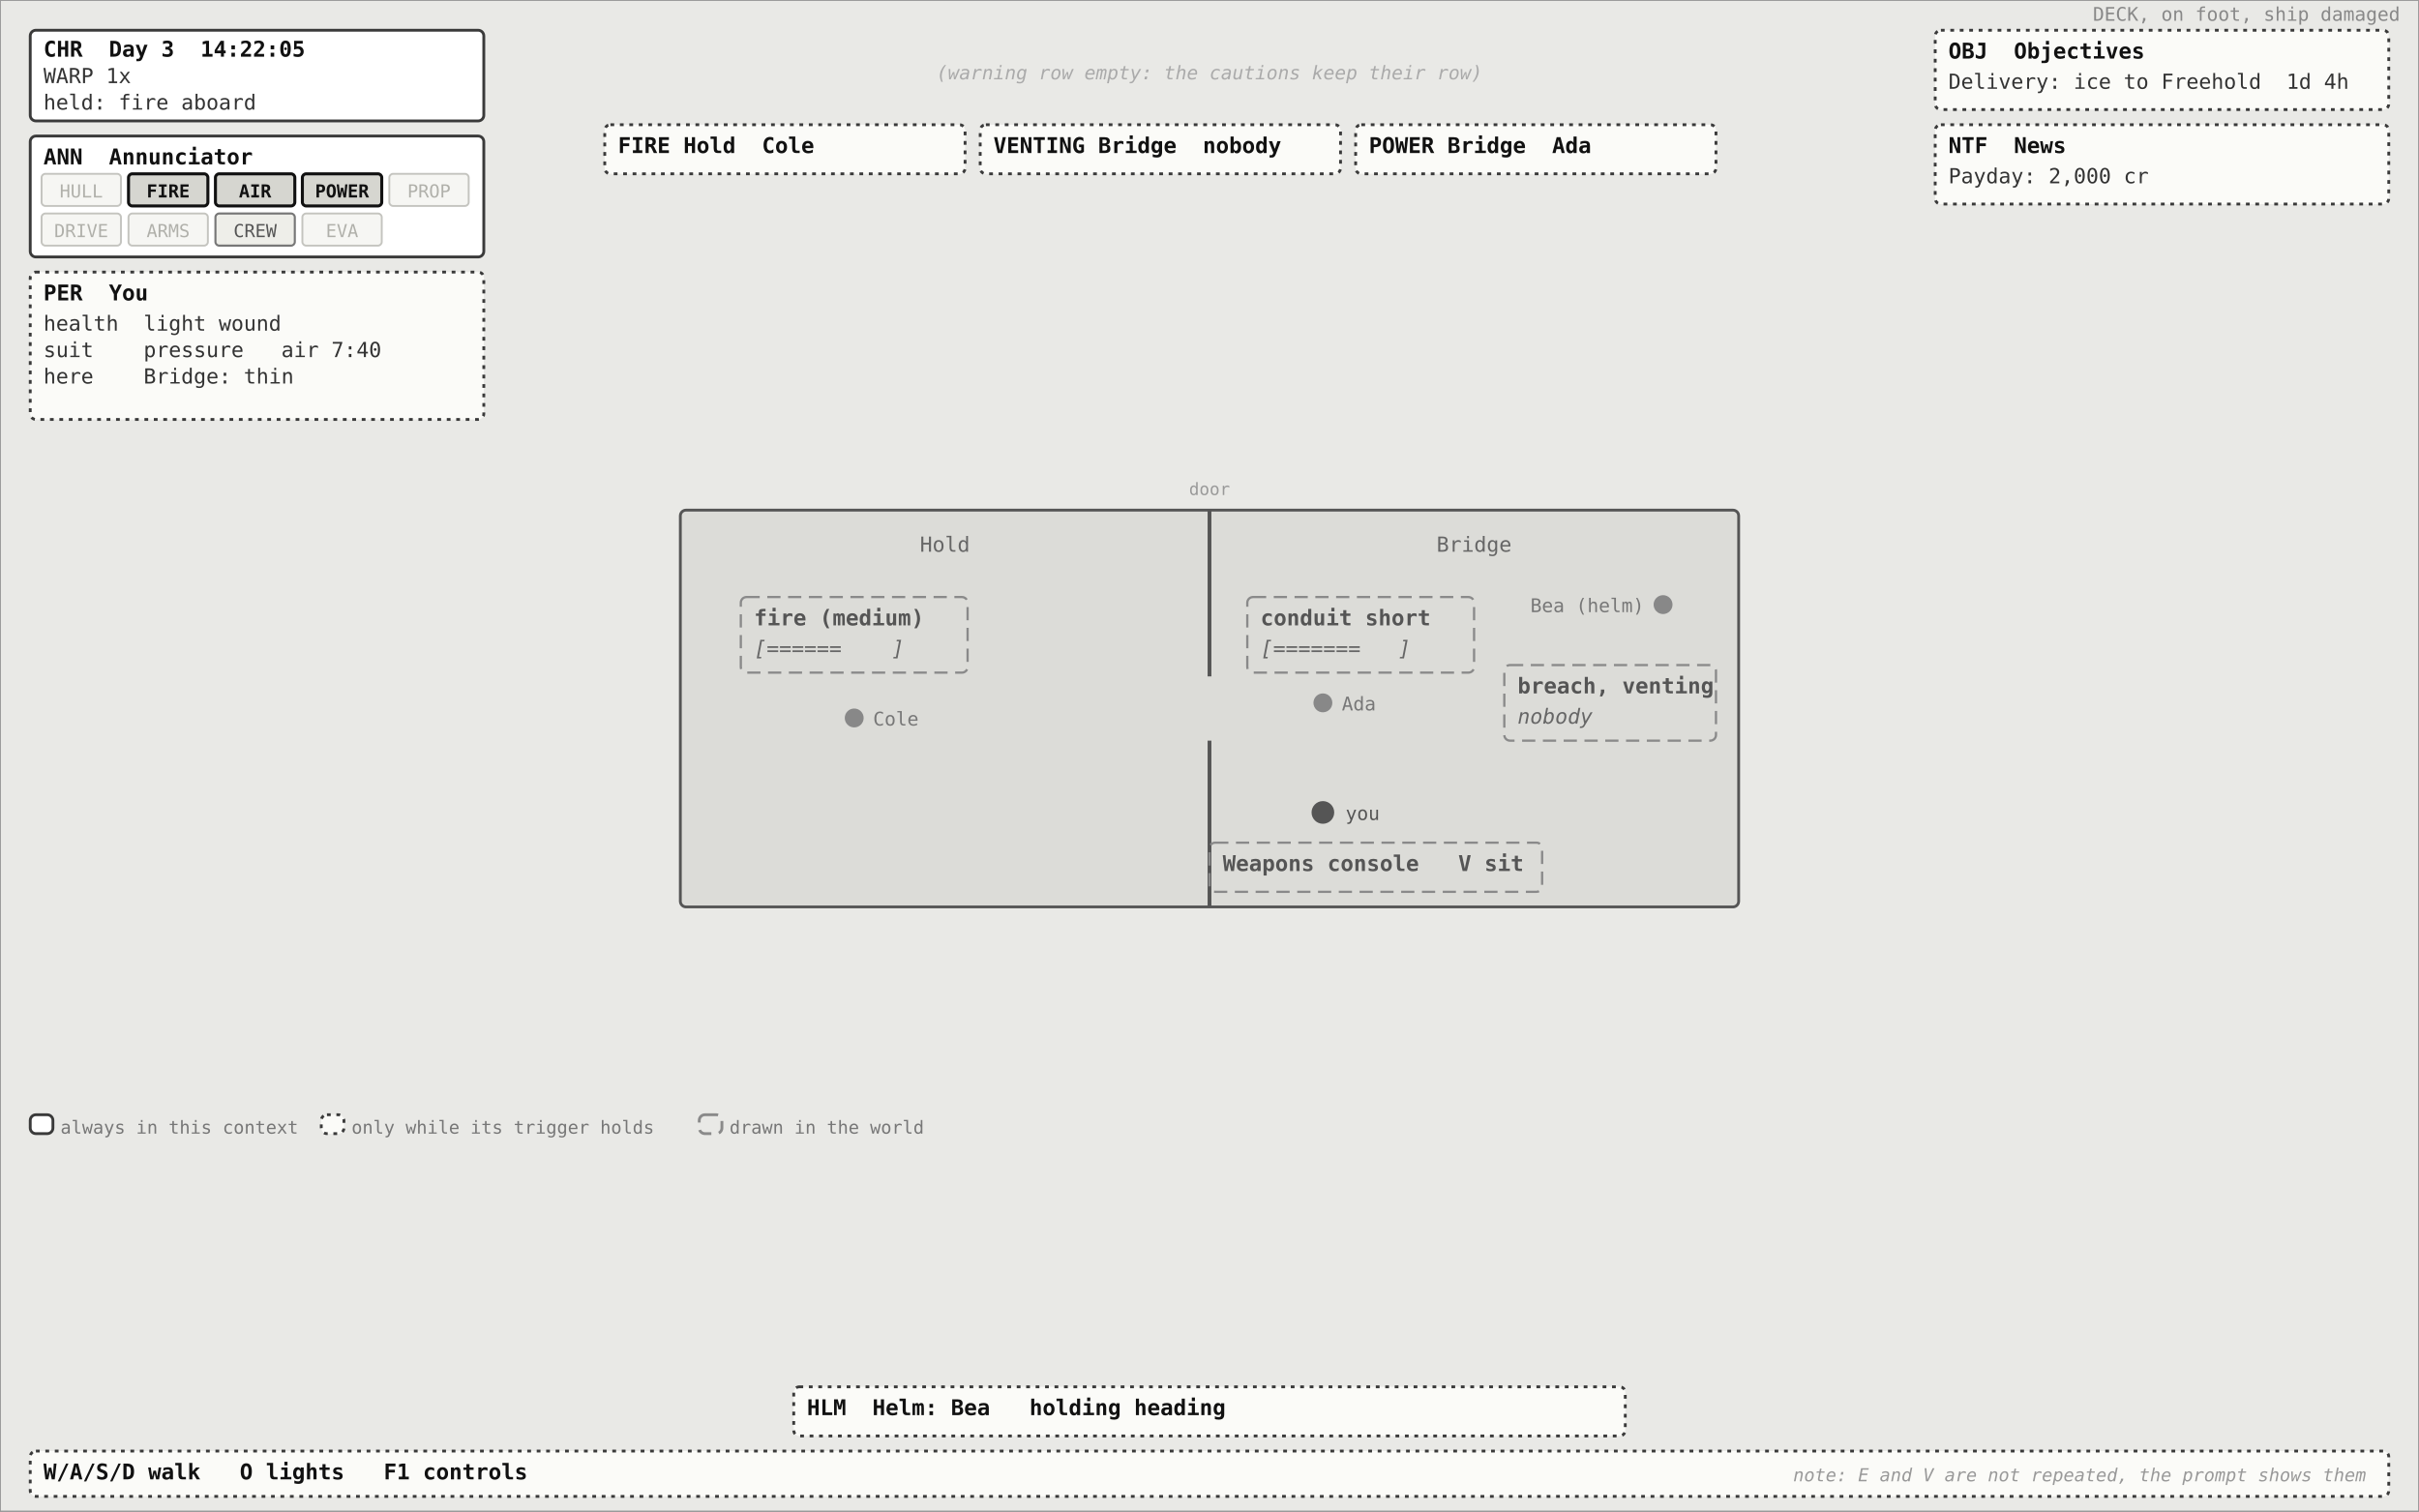
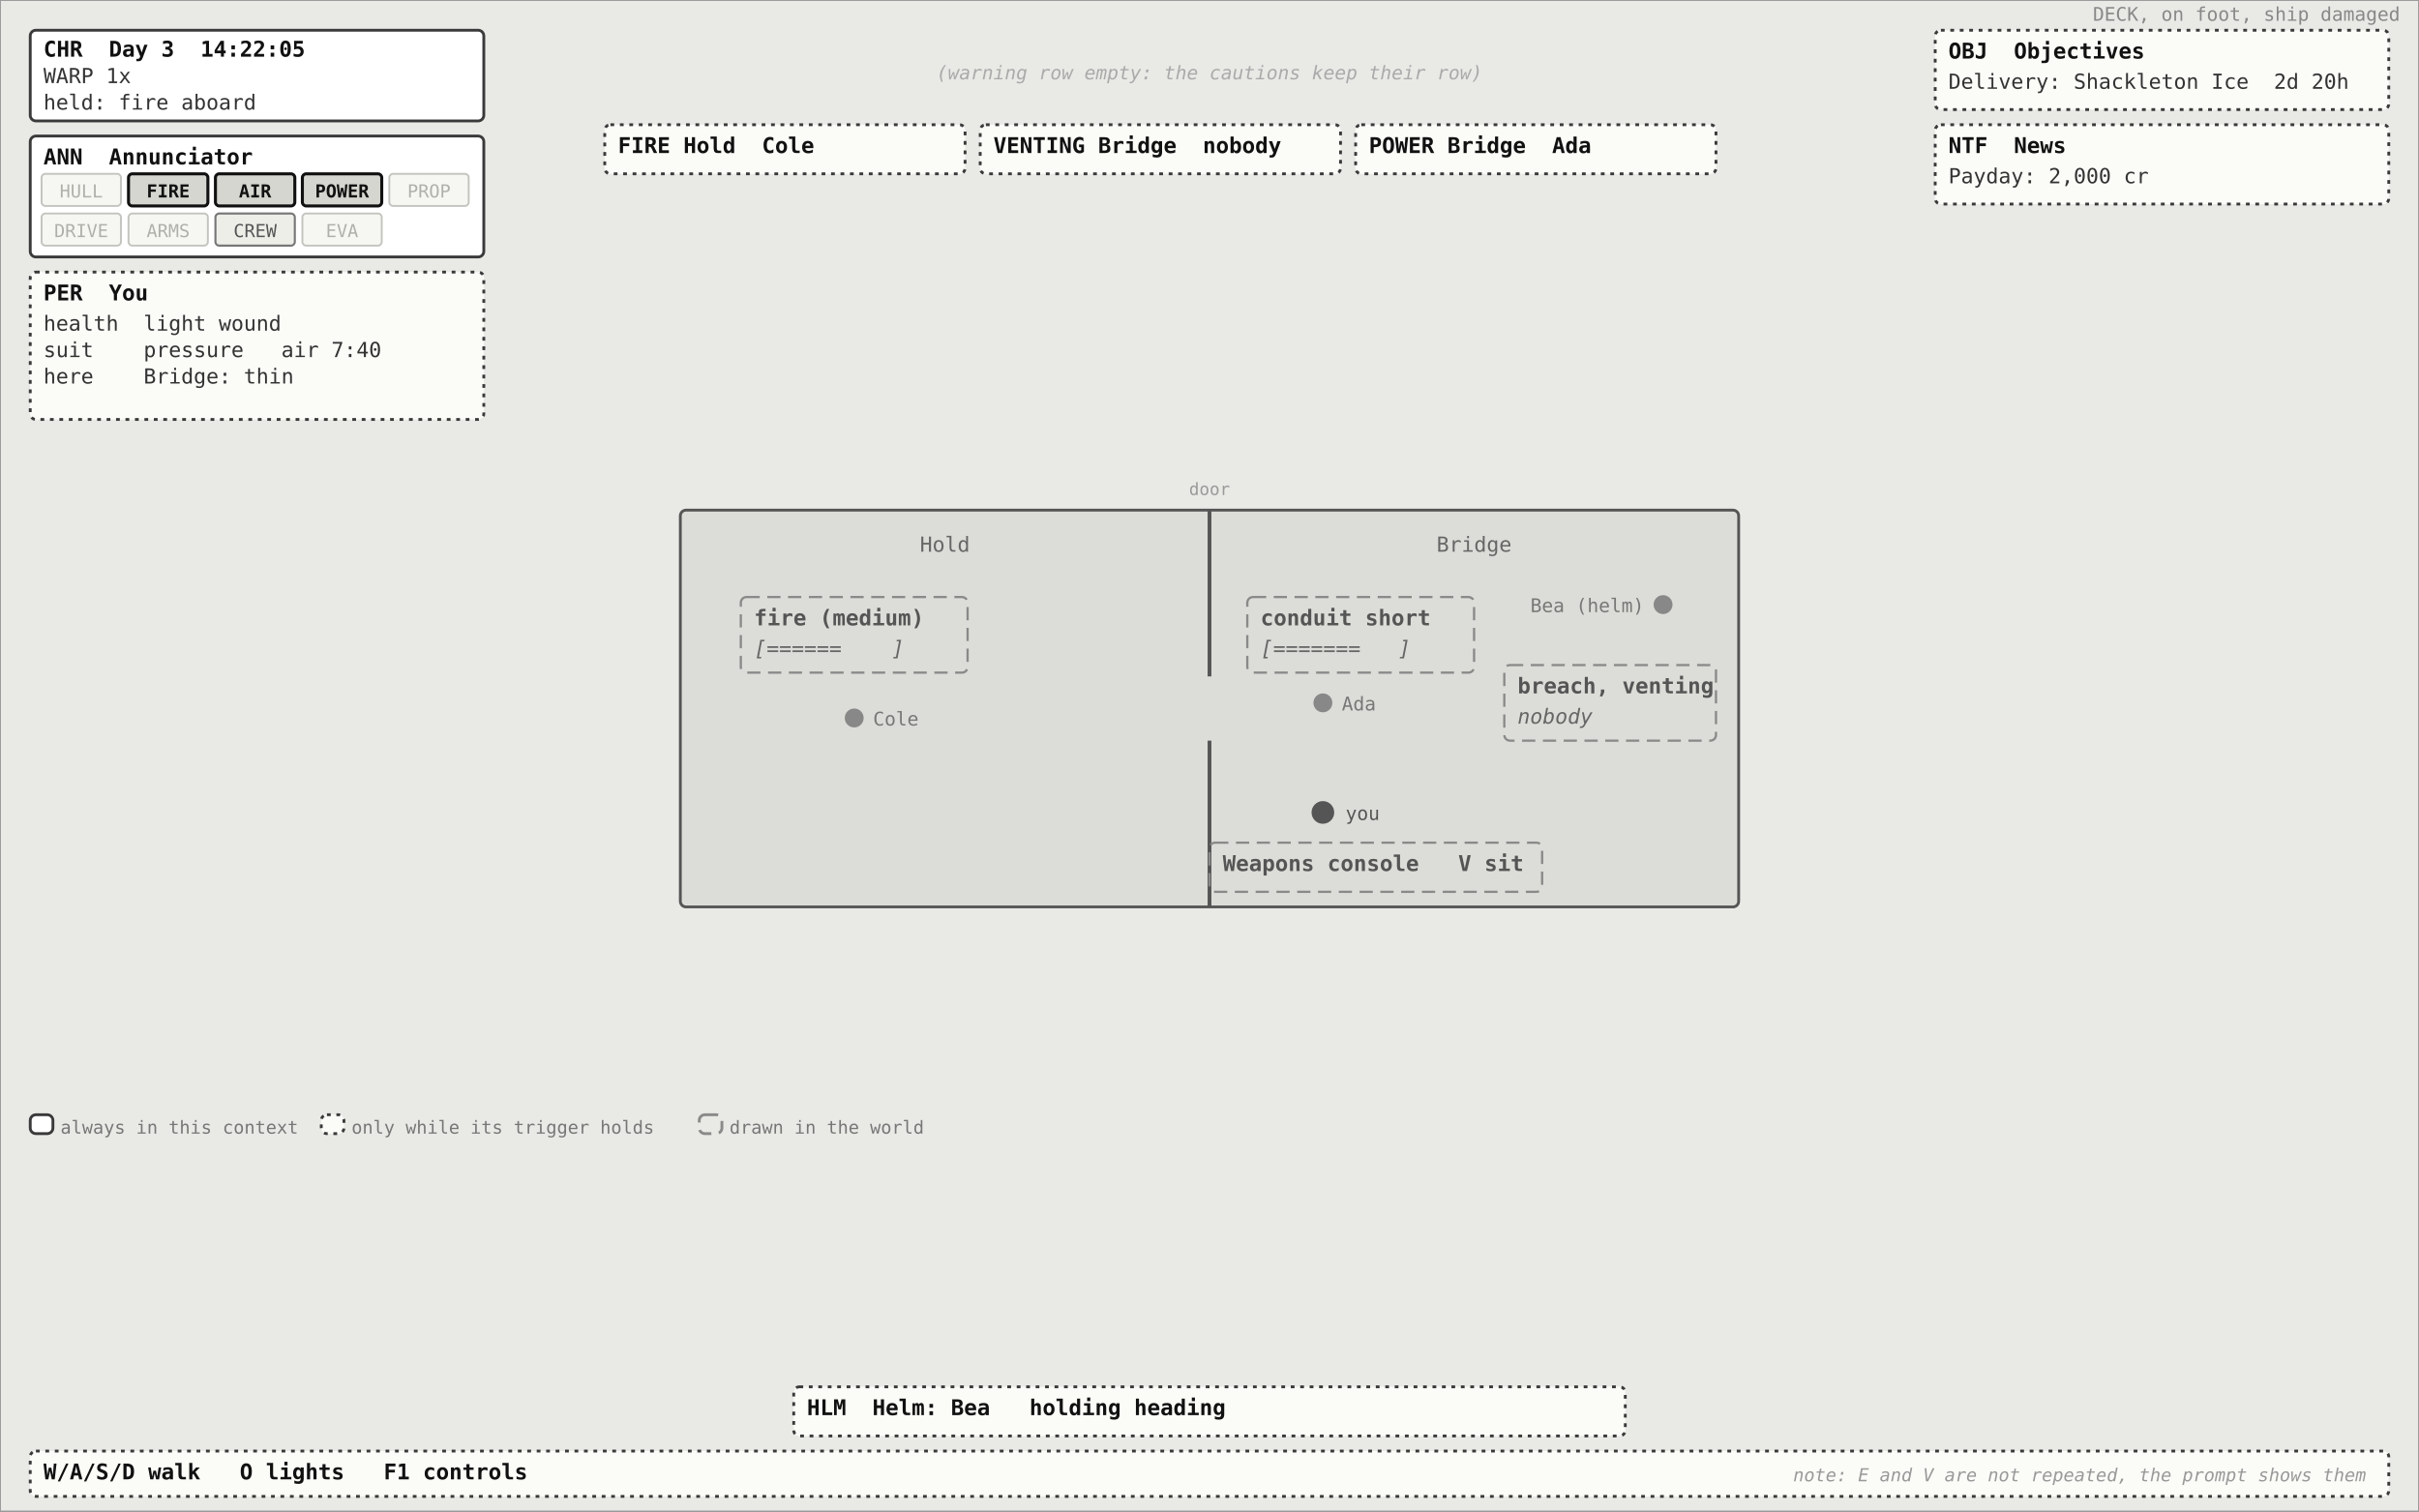
<svg xmlns="http://www.w3.org/2000/svg" width="1280" height="800" viewBox="0 0 1280 800" role="img" aria-label="On deck during damage control">
  <rect x="0" y="0" width="1280" height="800" rx="0" fill="#e9e9e6" stroke="#9a9a9a" stroke-width="1" />
  <text x="1270" y="11" font-family="DejaVu Sans Mono, Menlo, Consolas, monospace" font-size="10" font-weight="normal" font-style="normal" fill="#888" text-anchor="end" xml:space="preserve" style="white-space:pre">DECK, on foot, ship damaged</text>
  <rect x="360" y="270" width="560" height="210" rx="3" fill="#dcdcd8" stroke="#555" stroke-width="1.5" />
  <line x1="640" y1="270" x2="640" y2="358" stroke="#555" stroke-width="2" />
  <line x1="640" y1="392" x2="640" y2="480" stroke="#555" stroke-width="2" />
  <text x="640" y="262" font-family="DejaVu Sans Mono, Menlo, Consolas, monospace" font-size="9" font-weight="normal" font-style="normal" fill="#999" text-anchor="middle" xml:space="preserve" style="white-space:pre">door</text>
  <text x="500" y="292" font-family="DejaVu Sans Mono, Menlo, Consolas, monospace" font-size="11" font-weight="normal" font-style="normal" fill="#666" text-anchor="middle" xml:space="preserve" style="white-space:pre">Hold</text>
  <text x="780" y="292" font-family="DejaVu Sans Mono, Menlo, Consolas, monospace" font-size="11" font-weight="normal" font-style="normal" fill="#666" text-anchor="middle" xml:space="preserve" style="white-space:pre">Bridge</text>
  <rect x="392" y="316" width="120" height="40" rx="3" fill="none" stroke="#8a8a8a" stroke-width="1.2" stroke-dasharray="7 4" />
  <text x="399" y="331" font-family="DejaVu Sans Mono, Menlo, Consolas, monospace" font-size="11.5" font-weight="bold" font-style="normal" fill="#555" text-anchor="start" xml:space="preserve" style="white-space:pre">fire (medium)</text>
  <text x="399" y="347" font-family="DejaVu Sans Mono, Menlo, Consolas, monospace" font-size="11" font-weight="normal" font-style="italic" fill="#666" text-anchor="start" xml:space="preserve" style="white-space:pre">[======    ]</text>
  <circle cx="452" cy="380" r="5" fill="#888" />
  <text x="462" y="384" font-family="DejaVu Sans Mono, Menlo, Consolas, monospace" font-size="10" font-weight="normal" font-style="normal" fill="#777" text-anchor="start" xml:space="preserve" style="white-space:pre">Cole</text>
  <rect x="660" y="316" width="120" height="40" rx="3" fill="none" stroke="#8a8a8a" stroke-width="1.2" stroke-dasharray="7 4" />
  <text x="667" y="331" font-family="DejaVu Sans Mono, Menlo, Consolas, monospace" font-size="11.5" font-weight="bold" font-style="normal" fill="#555" text-anchor="start" xml:space="preserve" style="white-space:pre">conduit short</text>
  <text x="667" y="347" font-family="DejaVu Sans Mono, Menlo, Consolas, monospace" font-size="11" font-weight="normal" font-style="italic" fill="#666" text-anchor="start" xml:space="preserve" style="white-space:pre">[=======   ]</text>
  <circle cx="700" cy="372" r="5" fill="#888" />
  <text x="710" y="376" font-family="DejaVu Sans Mono, Menlo, Consolas, monospace" font-size="10" font-weight="normal" font-style="normal" fill="#777" text-anchor="start" xml:space="preserve" style="white-space:pre">Ada</text>
  <rect x="796" y="352" width="112" height="40" rx="3" fill="none" stroke="#8a8a8a" stroke-width="1.2" stroke-dasharray="7 4" />
  <text x="803" y="367" font-family="DejaVu Sans Mono, Menlo, Consolas, monospace" font-size="11.5" font-weight="bold" font-style="normal" fill="#555" text-anchor="start" xml:space="preserve" style="white-space:pre">breach, venting</text>
  <text x="803" y="383" font-family="DejaVu Sans Mono, Menlo, Consolas, monospace" font-size="11" font-weight="normal" font-style="italic" fill="#666" text-anchor="start" xml:space="preserve" style="white-space:pre">nobody</text>
  <circle cx="880" cy="320" r="5" fill="#888" />
  <text x="870" y="324" font-family="DejaVu Sans Mono, Menlo, Consolas, monospace" font-size="10" font-weight="normal" font-style="normal" fill="#777" text-anchor="end" xml:space="preserve" style="white-space:pre">Bea (helm)</text>
  <circle cx="700" cy="430" r="6" fill="#555" />
  <text x="712" y="434" font-family="DejaVu Sans Mono, Menlo, Consolas, monospace" font-size="10" font-weight="normal" font-style="normal" fill="#555" text-anchor="start" xml:space="preserve" style="white-space:pre">you</text>
  <rect x="640" y="446" width="176" height="26" rx="3" fill="none" stroke="#8a8a8a" stroke-width="1.2" stroke-dasharray="7 4" />
  <text x="647" y="461" font-family="DejaVu Sans Mono, Menlo, Consolas, monospace" font-size="11.5" font-weight="bold" font-style="normal" fill="#555" text-anchor="start" xml:space="preserve" style="white-space:pre">Weapons console   V sit</text>
  <rect x="16" y="16" width="240" height="48" rx="3" fill="#ffffff" stroke="#3a3a3a" stroke-width="1.5" />
  <text x="23" y="30" font-family="DejaVu Sans Mono, Menlo, Consolas, monospace" font-size="11.5" font-weight="bold" font-style="normal" fill="#111" text-anchor="start" xml:space="preserve" style="white-space:pre">CHR  Day 3  14:22:05</text>
  <text x="23" y="44" font-family="DejaVu Sans Mono, Menlo, Consolas, monospace" font-size="11" font-weight="normal" font-style="normal" fill="#333" text-anchor="start" xml:space="preserve" style="white-space:pre">WARP 1x</text>
  <text x="23" y="58" font-family="DejaVu Sans Mono, Menlo, Consolas, monospace" font-size="11" font-weight="normal" font-style="normal" fill="#333" text-anchor="start" xml:space="preserve" style="white-space:pre">held: fire aboard</text>
  <text x="640.0" y="42" font-family="DejaVu Sans Mono, Menlo, Consolas, monospace" font-size="10" font-weight="normal" font-style="italic" fill="#aaa" text-anchor="middle" xml:space="preserve" style="white-space:pre">(warning row empty: the cautions keep their row)</text>
  <rect x="320.0" y="66" width="190.667" height="26" rx="3" fill="#fbfbf8" stroke="#3a3a3a" stroke-width="1.5" stroke-dasharray="2 3" />
  <text x="327.0" y="81" font-family="DejaVu Sans Mono, Menlo, Consolas, monospace" font-size="11.5" font-weight="bold" font-style="normal" fill="#111" text-anchor="start" xml:space="preserve" style="white-space:pre">FIRE Hold  Cole</text>
  <rect x="518.667" y="66" width="190.667" height="26" rx="3" fill="#fbfbf8" stroke="#3a3a3a" stroke-width="1.5" stroke-dasharray="2 3" />
  <text x="525.667" y="81" font-family="DejaVu Sans Mono, Menlo, Consolas, monospace" font-size="11.5" font-weight="bold" font-style="normal" fill="#111" text-anchor="start" xml:space="preserve" style="white-space:pre">VENTING Bridge  nobody</text>
  <rect x="717.333" y="66" width="190.667" height="26" rx="3" fill="#fbfbf8" stroke="#3a3a3a" stroke-width="1.5" stroke-dasharray="2 3" />
  <text x="724.333" y="81" font-family="DejaVu Sans Mono, Menlo, Consolas, monospace" font-size="11.5" font-weight="bold" font-style="normal" fill="#111" text-anchor="start" xml:space="preserve" style="white-space:pre">POWER Bridge  Ada</text>
  <rect x="16" y="72" width="240" height="64" rx="3" fill="#ffffff" stroke="#3a3a3a" stroke-width="1.5" />
  <text x="23" y="87" font-family="DejaVu Sans Mono, Menlo, Consolas, monospace" font-size="11.5" font-weight="bold" font-style="normal" fill="#111" text-anchor="start" xml:space="preserve" style="white-space:pre">ANN  Annunciator</text>
  <rect x="22" y="92" width="42" height="17" rx="2" fill="#f6f6f3" stroke="#c4c4bf" stroke-width="1" />
  <text x="43" y="104.5" font-family="DejaVu Sans Mono, Menlo, Consolas, monospace" font-size="9.5" font-weight="normal" font-style="normal" fill="#b0b0aa" text-anchor="middle" xml:space="preserve" style="white-space:pre">HULL</text>
  <rect x="68" y="92" width="42" height="17" rx="2" fill="#d6d6d0" stroke="#111" stroke-width="1.6" />
  <text x="89" y="104.5" font-family="DejaVu Sans Mono, Menlo, Consolas, monospace" font-size="9.5" font-weight="bold" font-style="normal" fill="#111" text-anchor="middle" xml:space="preserve" style="white-space:pre">FIRE</text>
  <rect x="114" y="92" width="42" height="17" rx="2" fill="#d6d6d0" stroke="#111" stroke-width="1.6" />
  <text x="135" y="104.5" font-family="DejaVu Sans Mono, Menlo, Consolas, monospace" font-size="9.5" font-weight="bold" font-style="normal" fill="#111" text-anchor="middle" xml:space="preserve" style="white-space:pre">AIR</text>
  <rect x="160" y="92" width="42" height="17" rx="2" fill="#d6d6d0" stroke="#111" stroke-width="1.6" />
  <text x="181" y="104.5" font-family="DejaVu Sans Mono, Menlo, Consolas, monospace" font-size="9.5" font-weight="bold" font-style="normal" fill="#111" text-anchor="middle" xml:space="preserve" style="white-space:pre">POWER</text>
  <rect x="206" y="92" width="42" height="17" rx="2" fill="#f6f6f3" stroke="#c4c4bf" stroke-width="1" />
  <text x="227" y="104.5" font-family="DejaVu Sans Mono, Menlo, Consolas, monospace" font-size="9.5" font-weight="normal" font-style="normal" fill="#b0b0aa" text-anchor="middle" xml:space="preserve" style="white-space:pre">PROP</text>
  <rect x="22" y="113" width="42" height="17" rx="2" fill="#f6f6f3" stroke="#c4c4bf" stroke-width="1" />
  <text x="43" y="125.5" font-family="DejaVu Sans Mono, Menlo, Consolas, monospace" font-size="9.5" font-weight="normal" font-style="normal" fill="#b0b0aa" text-anchor="middle" xml:space="preserve" style="white-space:pre">DRIVE</text>
  <rect x="68" y="113" width="42" height="17" rx="2" fill="#f6f6f3" stroke="#c4c4bf" stroke-width="1" />
  <text x="89" y="125.5" font-family="DejaVu Sans Mono, Menlo, Consolas, monospace" font-size="9.5" font-weight="normal" font-style="normal" fill="#b0b0aa" text-anchor="middle" xml:space="preserve" style="white-space:pre">ARMS</text>
  <rect x="114" y="113" width="42" height="17" rx="2" fill="#eeeee9" stroke="#777" stroke-width="1.1" />
  <text x="135" y="125.5" font-family="DejaVu Sans Mono, Menlo, Consolas, monospace" font-size="9.5" font-weight="normal" font-style="normal" fill="#555" text-anchor="middle" xml:space="preserve" style="white-space:pre">CREW</text>
  <rect x="160" y="113" width="42" height="17" rx="2" fill="#f6f6f3" stroke="#c4c4bf" stroke-width="1" />
  <text x="181" y="125.5" font-family="DejaVu Sans Mono, Menlo, Consolas, monospace" font-size="9.5" font-weight="normal" font-style="normal" fill="#b0b0aa" text-anchor="middle" xml:space="preserve" style="white-space:pre">EVA</text>
  <rect x="16" y="144" width="240" height="78" rx="3" fill="#fbfbf8" stroke="#3a3a3a" stroke-width="1.5" stroke-dasharray="2 3" />
  <text x="23" y="159" font-family="DejaVu Sans Mono, Menlo, Consolas, monospace" font-size="11.5" font-weight="bold" font-style="normal" fill="#111" text-anchor="start" xml:space="preserve" style="white-space:pre">PER  You</text>
  <text x="23" y="175" font-family="DejaVu Sans Mono, Menlo, Consolas, monospace" font-size="11" font-weight="normal" font-style="normal" fill="#333" text-anchor="start" xml:space="preserve" style="white-space:pre">health  light wound</text>
  <text x="23" y="189" font-family="DejaVu Sans Mono, Menlo, Consolas, monospace" font-size="11" font-weight="normal" font-style="normal" fill="#333" text-anchor="start" xml:space="preserve" style="white-space:pre">suit    pressure   air 7:40</text>
  <text x="23" y="203" font-family="DejaVu Sans Mono, Menlo, Consolas, monospace" font-size="11" font-weight="normal" font-style="normal" fill="#333" text-anchor="start" xml:space="preserve" style="white-space:pre">here    Bridge: thin</text>
  <rect x="1024" y="16" width="240" height="42" rx="3" fill="#fbfbf8" stroke="#3a3a3a" stroke-width="1.5" stroke-dasharray="2 3" />
  <text x="1031" y="31" font-family="DejaVu Sans Mono, Menlo, Consolas, monospace" font-size="11.5" font-weight="bold" font-style="normal" fill="#111" text-anchor="start" xml:space="preserve" style="white-space:pre">OBJ  Objectives</text>
-   <text x="1031" y="47" font-family="DejaVu Sans Mono, Menlo, Consolas, monospace" font-size="11" font-weight="normal" font-style="normal" fill="#333" text-anchor="start" xml:space="preserve" style="white-space:pre">Delivery: ice to Freehold  1d 4h</text>
+   <text x="1031" y="47" font-family="DejaVu Sans Mono, Menlo, Consolas, monospace" font-size="11" font-weight="normal" font-style="normal" fill="#333" text-anchor="start" xml:space="preserve" style="white-space:pre">Delivery: Shackleton Ice  2d 20h</text>
  <rect x="1024" y="66" width="240" height="42" rx="3" fill="#fbfbf8" stroke="#3a3a3a" stroke-width="1.5" stroke-dasharray="2 3" />
  <text x="1031" y="81" font-family="DejaVu Sans Mono, Menlo, Consolas, monospace" font-size="11.5" font-weight="bold" font-style="normal" fill="#111" text-anchor="start" xml:space="preserve" style="white-space:pre">NTF  News</text>
  <text x="1031" y="97" font-family="DejaVu Sans Mono, Menlo, Consolas, monospace" font-size="11" font-weight="normal" font-style="normal" fill="#333" text-anchor="start" xml:space="preserve" style="white-space:pre">Payday: 2,000 cr</text>
  <rect x="420" y="734" width="440" height="26" rx="3" fill="#fbfbf8" stroke="#3a3a3a" stroke-width="1.5" stroke-dasharray="2 3" />
  <text x="427" y="749" font-family="DejaVu Sans Mono, Menlo, Consolas, monospace" font-size="11.5" font-weight="bold" font-style="normal" fill="#111" text-anchor="start" xml:space="preserve" style="white-space:pre">HLM  Helm: Bea   holding heading</text>
  <rect x="16" y="768" width="1248" height="24" rx="3" fill="#fbfbf8" stroke="#3a3a3a" stroke-width="1.5" stroke-dasharray="2 3" />
  <text x="23" y="783" font-family="DejaVu Sans Mono, Menlo, Consolas, monospace" font-size="11.5" font-weight="bold" font-style="normal" fill="#111" text-anchor="start" xml:space="preserve" style="white-space:pre">W/A/S/D walk   O lights   F1 controls</text>
  <text x="1252" y="784" font-family="DejaVu Sans Mono, Menlo, Consolas, monospace" font-size="9.5" font-weight="normal" font-style="italic" fill="#999" text-anchor="end" xml:space="preserve" style="white-space:pre">note: E and V are not repeated, the prompt shows them</text>
  <rect x="16" y="590" width="12" height="10" rx="3" fill="#fff" stroke="#3a3a3a" stroke-width="1.5" />
  <text x="32" y="600" font-family="DejaVu Sans Mono, Menlo, Consolas, monospace" font-size="9.5" font-weight="normal" font-style="normal" fill="#777" text-anchor="start" xml:space="preserve" style="white-space:pre">always in this context</text>
  <rect x="170" y="590" width="12" height="10" rx="3" fill="#fbfbf8" stroke="#3a3a3a" stroke-width="1.5" stroke-dasharray="2 3" />
  <text x="186" y="600" font-family="DejaVu Sans Mono, Menlo, Consolas, monospace" font-size="9.5" font-weight="normal" font-style="normal" fill="#777" text-anchor="start" xml:space="preserve" style="white-space:pre">only while its trigger holds</text>
  <rect x="370" y="590" width="12" height="10" rx="3" fill="none" stroke="#8a8a8a" stroke-width="1.5" stroke-dasharray="7 4" />
  <text x="386" y="600" font-family="DejaVu Sans Mono, Menlo, Consolas, monospace" font-size="9.5" font-weight="normal" font-style="normal" fill="#777" text-anchor="start" xml:space="preserve" style="white-space:pre">drawn in the world</text>
</svg>
